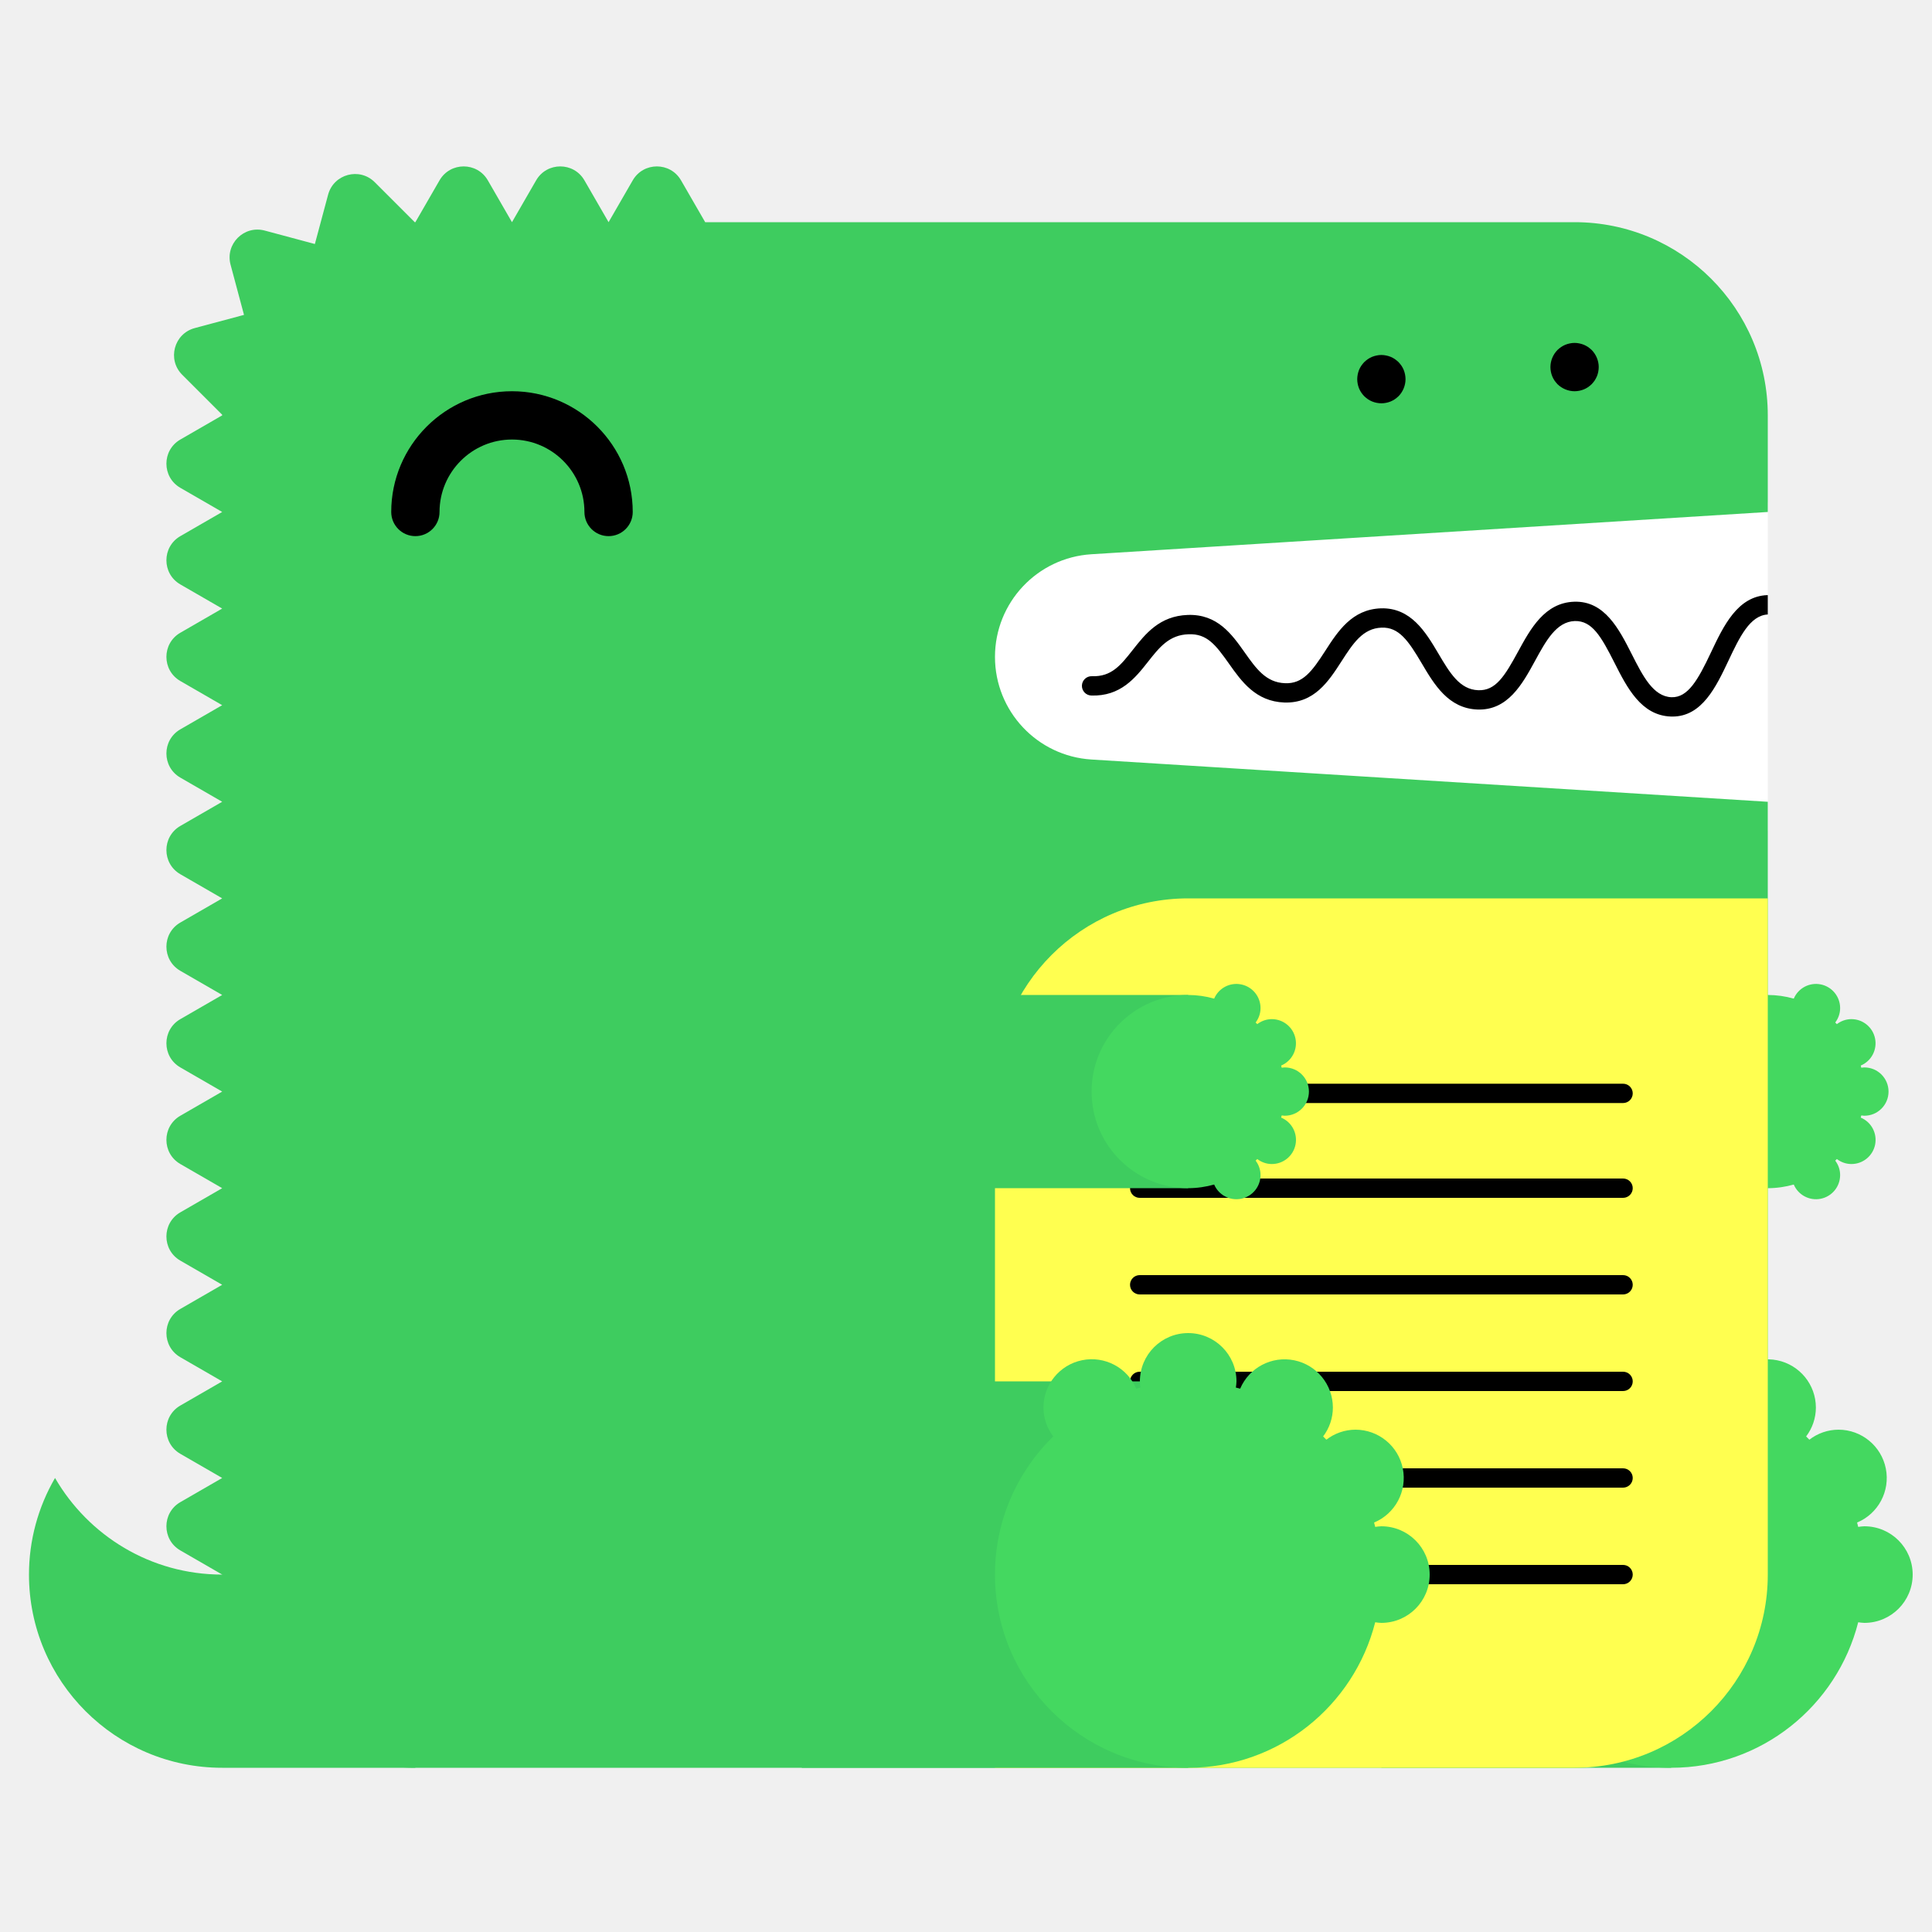
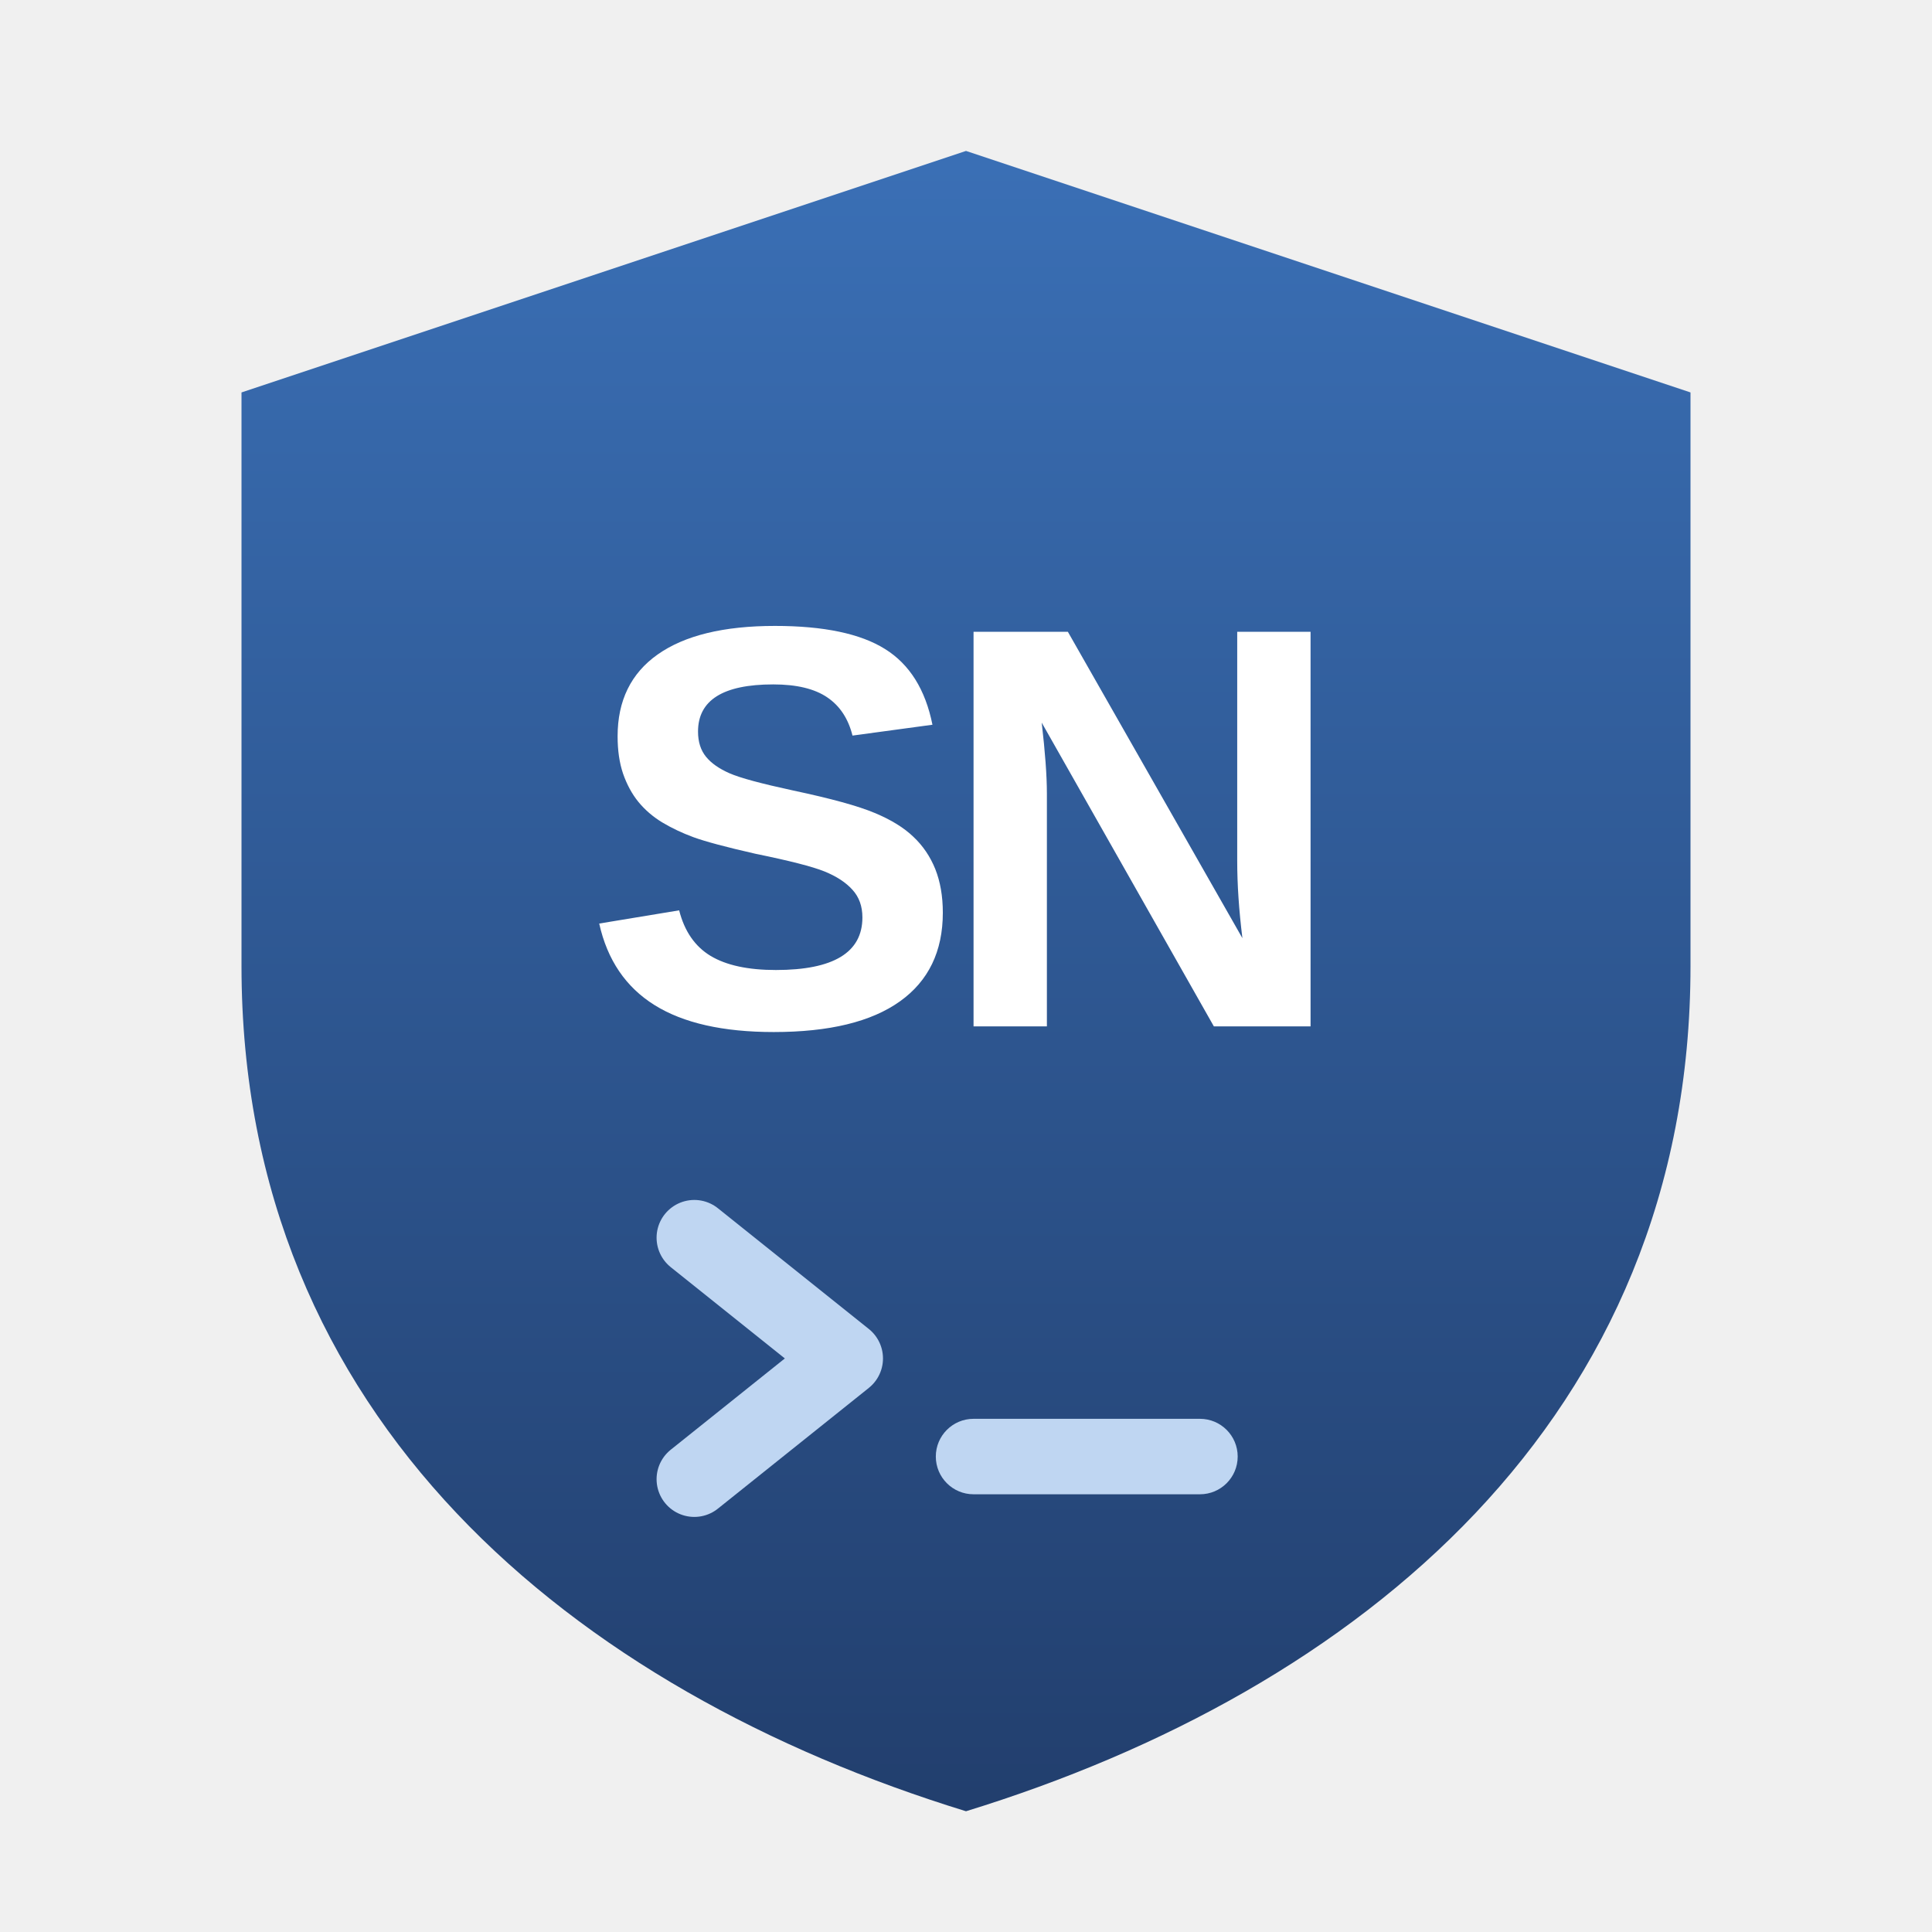
- <svg xmlns="http://www.w3.org/2000/svg" width="200" height="200" viewBox="0 0 200 200">
-   <g fill="none" fill-rule="evenodd">
-     <path fill="#FFF" d="M99 52h84v34H99z" />
-     <path d="M23 163c-7.398 0-13.843-4.027-17.303-10A19.886 19.886 0 0 0 3 163c0 11.046 8.954 20 20 20h20v-20H23z" fill="#3ECC5F" />
-     <path d="M112.98 57.376L183 53V43c0-11.046-8.954-20-20-20H73l-2.5-4.33c-1.112-1.925-3.889-1.925-5 0L63 23l-2.5-4.33c-1.111-1.925-3.889-1.925-5 0L53 23l-2.5-4.33c-1.111-1.925-3.889-1.925-5 0L43 23c-.022 0-.042.003-.065.003l-4.142-4.141c-1.57-1.571-4.252-.853-4.828 1.294l-1.369 5.104-5.192-1.392c-2.148-.575-4.111 1.389-3.535 3.536l1.39 5.193-5.102 1.367c-2.148.576-2.867 3.259-1.296 4.83l4.142 4.142c0 .021-.003.042-.003.064l-4.33 2.5c-1.925 1.111-1.925 3.889 0 5L23 53l-4.33 2.5c-1.925 1.111-1.925 3.889 0 5L23 63l-4.33 2.5c-1.925 1.111-1.925 3.889 0 5L23 73l-4.33 2.5c-1.925 1.111-1.925 3.889 0 5L23 83l-4.33 2.5c-1.925 1.111-1.925 3.889 0 5L23 93l-4.33 2.5c-1.925 1.111-1.925 3.889 0 5L23 103l-4.33 2.5c-1.925 1.111-1.925 3.889 0 5L23 113l-4.33 2.5c-1.925 1.111-1.925 3.889 0 5L23 123l-4.33 2.5c-1.925 1.111-1.925 3.889 0 5L23 133l-4.33 2.5c-1.925 1.111-1.925 3.889 0 5L23 143l-4.33 2.5c-1.925 1.111-1.925 3.889 0 5L23 153l-4.33 2.5c-1.925 1.111-1.925 3.889 0 5L23 163c0 11.046 8.954 20 20 20h120c11.046 0 20-8.954 20-20V83l-70.02-4.376A10.645 10.645 0 0 1 103 68c0-5.621 4.37-10.273 9.98-10.624" fill="#3ECC5F" />
-     <path fill="#3ECC5F" d="M143 183h30v-40h-30z" />
-     <path d="M193 158c-.219 0-.428.037-.639.064-.038-.15-.074-.301-.116-.451A5 5 0 0 0 190.32 148a4.96 4.96 0 0 0-3.016 1.036 26.531 26.531 0 0 0-.335-.336 4.955 4.955 0 0 0 1.011-2.987 5 5 0 0 0-9.599-1.959c-.148-.042-.297-.077-.445-.115.027-.211.064-.42.064-.639a5 5 0 0 0-5-5 5 5 0 0 0-5 5c0 .219.037.428.064.639-.148.038-.297.073-.445.115a4.998 4.998 0 0 0-9.599 1.959c0 1.125.384 2.151 1.011 2.987-3.717 3.632-6.031 8.693-6.031 14.3 0 11.046 8.954 20 20 20 9.339 0 17.16-6.41 19.361-15.064.211.027.42.064.639.064a5 5 0 0 0 5-5 5 5 0 0 0-5-5" fill="#44D860" />
-     <path fill="#3ECC5F" d="M153 123h30v-20h-30z" />
-     <path d="M193 115.5a2.5 2.5 0 1 0 0-5c-.109 0-.214.019-.319.032-.02-.075-.037-.15-.058-.225a2.501 2.501 0 0 0-.963-4.807c-.569 0-1.088.197-1.508.518a6.653 6.653 0 0 0-.168-.168c.314-.417.506-.931.506-1.494a2.5 2.5 0 0 0-4.8-.979A9.987 9.987 0 0 0 183 103c-5.522 0-10 4.478-10 10s4.478 10 10 10c.934 0 1.833-.138 2.69-.377a2.5 2.5 0 0 0 4.8-.979c0-.563-.192-1.077-.506-1.494.057-.055.113-.111.168-.168.42.321.939.518 1.508.518a2.5 2.5 0 0 0 .963-4.807c.021-.074.038-.15.058-.225.105.013.21.032.319.032" fill="#44D860" />
-     <path d="M63 55.5a2.5 2.5 0 0 1-2.5-2.5c0-4.136-3.364-7.5-7.5-7.5s-7.5 3.364-7.5 7.5a2.5 2.5 0 1 1-5 0c0-6.893 5.607-12.5 12.5-12.5S65.5 46.107 65.5 53a2.5 2.5 0 0 1-2.5 2.5" fill="#000" />
-     <path d="M103 183h60c11.046 0 20-8.954 20-20V93h-60c-11.046 0-20 8.954-20 20v70z" fill="#FFFF50" />
-     <path d="M168.02 124h-50.04a1 1 0 1 1 0-2h50.04a1 1 0 1 1 0 2m0 20h-50.04a1 1 0 1 1 0-2h50.04a1 1 0 1 1 0 2m0 20h-50.04a1 1 0 1 1 0-2h50.04a1 1 0 1 1 0 2m0-49.814h-50.04a1 1 0 1 1 0-2h50.04a1 1 0 1 1 0 2m0 19.814h-50.04a1 1 0 1 1 0-2h50.04a1 1 0 1 1 0 2m0 20h-50.04a1 1 0 1 1 0-2h50.04a1 1 0 1 1 0 2M183 61.611c-.012 0-.022-.006-.034-.005-3.09.105-4.552 3.196-5.842 5.923-1.346 2.85-2.387 4.703-4.093 4.647-1.889-.068-2.969-2.202-4.113-4.46-1.314-2.594-2.814-5.536-5.963-5.426-3.046.104-4.513 2.794-5.807 5.167-1.377 2.528-2.314 4.065-4.121 3.994-1.927-.07-2.951-1.805-4.136-3.813-1.321-2.236-2.848-4.75-5.936-4.664-2.994.103-4.465 2.385-5.763 4.4-1.373 2.13-2.335 3.428-4.165 3.351-1.973-.07-2.992-1.51-4.171-3.177-1.324-1.873-2.816-3.993-5.895-3.89-2.928.1-4.399 1.97-5.696 3.618-1.232 1.564-2.194 2.802-4.229 2.724a1 1 0 0 0-.072 2c3.017.101 4.545-1.8 5.872-3.487 1.177-1.496 2.193-2.787 4.193-2.855 1.926-.082 2.829 1.115 4.195 3.045 1.297 1.834 2.769 3.914 5.731 4.021 3.103.104 4.596-2.215 5.918-4.267 1.182-1.834 2.202-3.417 4.15-3.484 1.793-.067 2.769 1.35 4.145 3.681 1.297 2.197 2.766 4.686 5.787 4.796 3.125.108 4.634-2.62 5.949-5.035 1.139-2.088 2.214-4.06 4.119-4.126 1.793-.042 2.728 1.595 4.111 4.33 1.292 2.553 2.757 5.445 5.825 5.556l.169.003c3.064 0 4.518-3.075 5.805-5.794 1.139-2.41 2.217-4.68 4.067-4.773v-2z" fill="#000" />
-     <path fill="#3ECC5F" d="M83 183h40v-40H83z" />
-     <path d="M143 158c-.219 0-.428.037-.639.064-.038-.15-.074-.301-.116-.451A5 5 0 0 0 140.32 148a4.96 4.96 0 0 0-3.016 1.036 26.531 26.531 0 0 0-.335-.336 4.955 4.955 0 0 0 1.011-2.987 5 5 0 0 0-9.599-1.959c-.148-.042-.297-.077-.445-.115.027-.211.064-.42.064-.639a5 5 0 0 0-5-5 5 5 0 0 0-5 5c0 .219.037.428.064.639-.148.038-.297.073-.445.115a4.998 4.998 0 0 0-9.599 1.959c0 1.125.384 2.151 1.011 2.987-3.717 3.632-6.031 8.693-6.031 14.3 0 11.046 8.954 20 20 20 9.339 0 17.16-6.41 19.361-15.064.211.027.42.064.639.064a5 5 0 0 0 5-5 5 5 0 0 0-5-5" fill="#44D860" />
-     <path fill="#3ECC5F" d="M83 123h40v-20H83z" />
-     <path d="M133 115.5a2.5 2.5 0 1 0 0-5c-.109 0-.214.019-.319.032-.02-.075-.037-.15-.058-.225a2.501 2.501 0 0 0-.963-4.807c-.569 0-1.088.197-1.508.518a6.653 6.653 0 0 0-.168-.168c.314-.417.506-.931.506-1.494a2.5 2.5 0 0 0-4.8-.979A9.987 9.987 0 0 0 123 103c-5.522 0-10 4.478-10 10s4.478 10 10 10c.934 0 1.833-.138 2.69-.377a2.5 2.5 0 0 0 4.8-.979c0-.563-.192-1.077-.506-1.494.057-.055.113-.111.168-.168.42.321.939.518 1.508.518a2.5 2.5 0 0 0 .963-4.807c.021-.074.038-.15.058-.225.105.013.21.032.319.032" fill="#44D860" />
-     <path d="M143 41.75c-.16 0-.33-.02-.49-.05a2.52 2.52 0 0 1-.47-.14c-.15-.06-.29-.14-.431-.23-.13-.09-.259-.2-.38-.31-.109-.12-.219-.24-.309-.38s-.17-.28-.231-.43a2.619 2.619 0 0 1-.189-.96c0-.16.02-.33.05-.49.03-.16.08-.31.139-.47.061-.15.141-.29.231-.43.09-.13.2-.26.309-.38.121-.11.25-.22.38-.31.141-.09.281-.17.431-.23.149-.06.31-.11.47-.14.32-.07.65-.07.98 0 .159.03.32.08.47.14.149.06.29.14.43.23.13.09.259.2.38.31.11.12.22.25.31.38.09.14.17.28.23.43.06.16.11.31.14.47.029.16.05.33.05.49 0 .66-.271 1.31-.73 1.77-.121.11-.25.22-.38.31-.14.09-.281.17-.43.23a2.565 2.565 0 0 1-.96.19m20-1.25c-.66 0-1.3-.27-1.771-.73a3.802 3.802 0 0 1-.309-.38c-.09-.14-.17-.28-.231-.43a2.619 2.619 0 0 1-.189-.96c0-.66.27-1.3.729-1.77.121-.11.25-.22.38-.31.141-.09.281-.17.431-.23.149-.06.31-.11.47-.14.32-.07.66-.07.98 0 .159.03.32.08.47.14.149.06.29.14.43.23.13.09.259.2.38.31.459.47.73 1.11.73 1.77 0 .16-.021.33-.05.49-.03.16-.08.32-.14.47-.07.15-.14.29-.23.43-.09.13-.2.26-.31.38-.121.11-.25.22-.38.31-.14.09-.281.17-.43.23a2.565 2.565 0 0 1-.96.19" fill="#000" />
-   </g>
+ <svg xmlns="http://www.w3.org/2000/svg" viewBox="0 0 128 128" width="128" height="128">
+   <defs>
+     <linearGradient id="sn" x1="0" y1="0" x2="0" y2="1">
+       <stop offset="0" stop-color="#3A6FB5" />
+       <stop offset="1" stop-color="#223F6E" />
+     </linearGradient>
+   </defs>
+   <path d="M64 10 L112 26 V64 C112 94 90 112 64 120 C38 112 16 94 16 64 V26 Z" fill="url(#sn)" />
+   <text x="64" y="68" font-family="Arial, Helvetica, sans-serif" font-weight="900" font-size="38" fill="#ffffff" text-anchor="middle" letter-spacing="-2">SN</text>
+   <path d="M46 82 L56 90 L46 98" fill="none" stroke="#BFD6F2" stroke-width="5" stroke-linecap="round" stroke-linejoin="round" />
+   <rect x="62" y="94" width="20" height="5" rx="2.5" fill="#BFD6F2" />
</svg>
